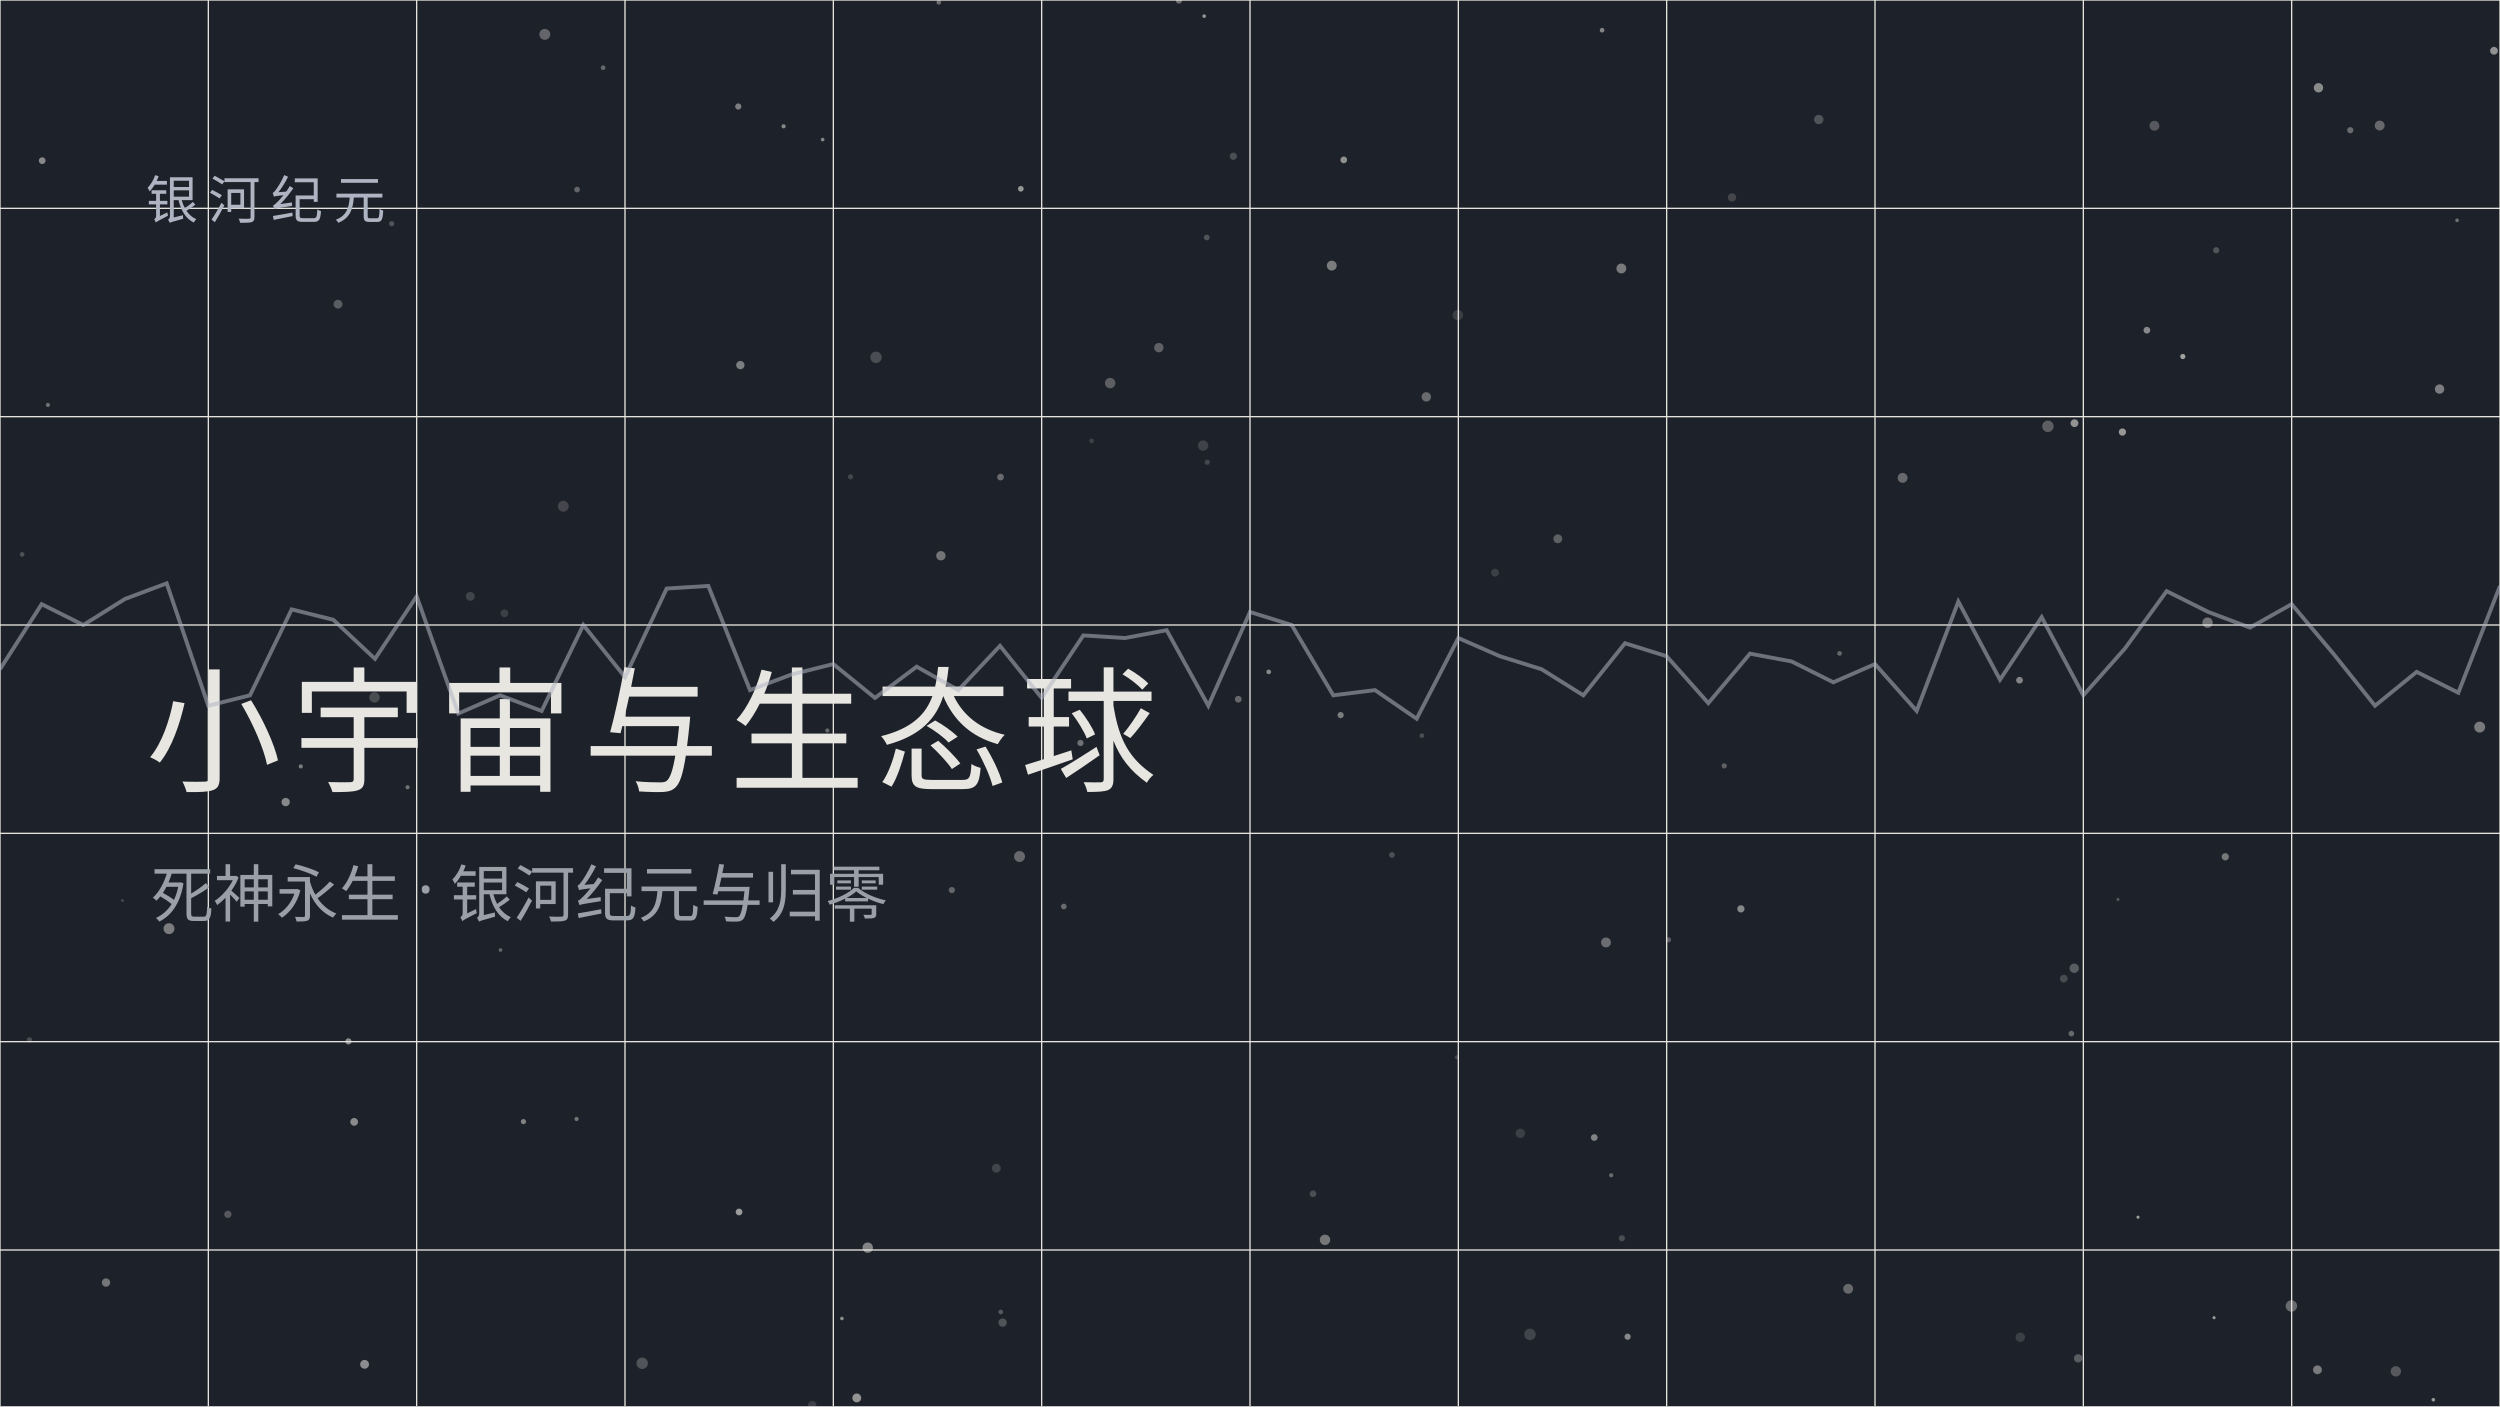
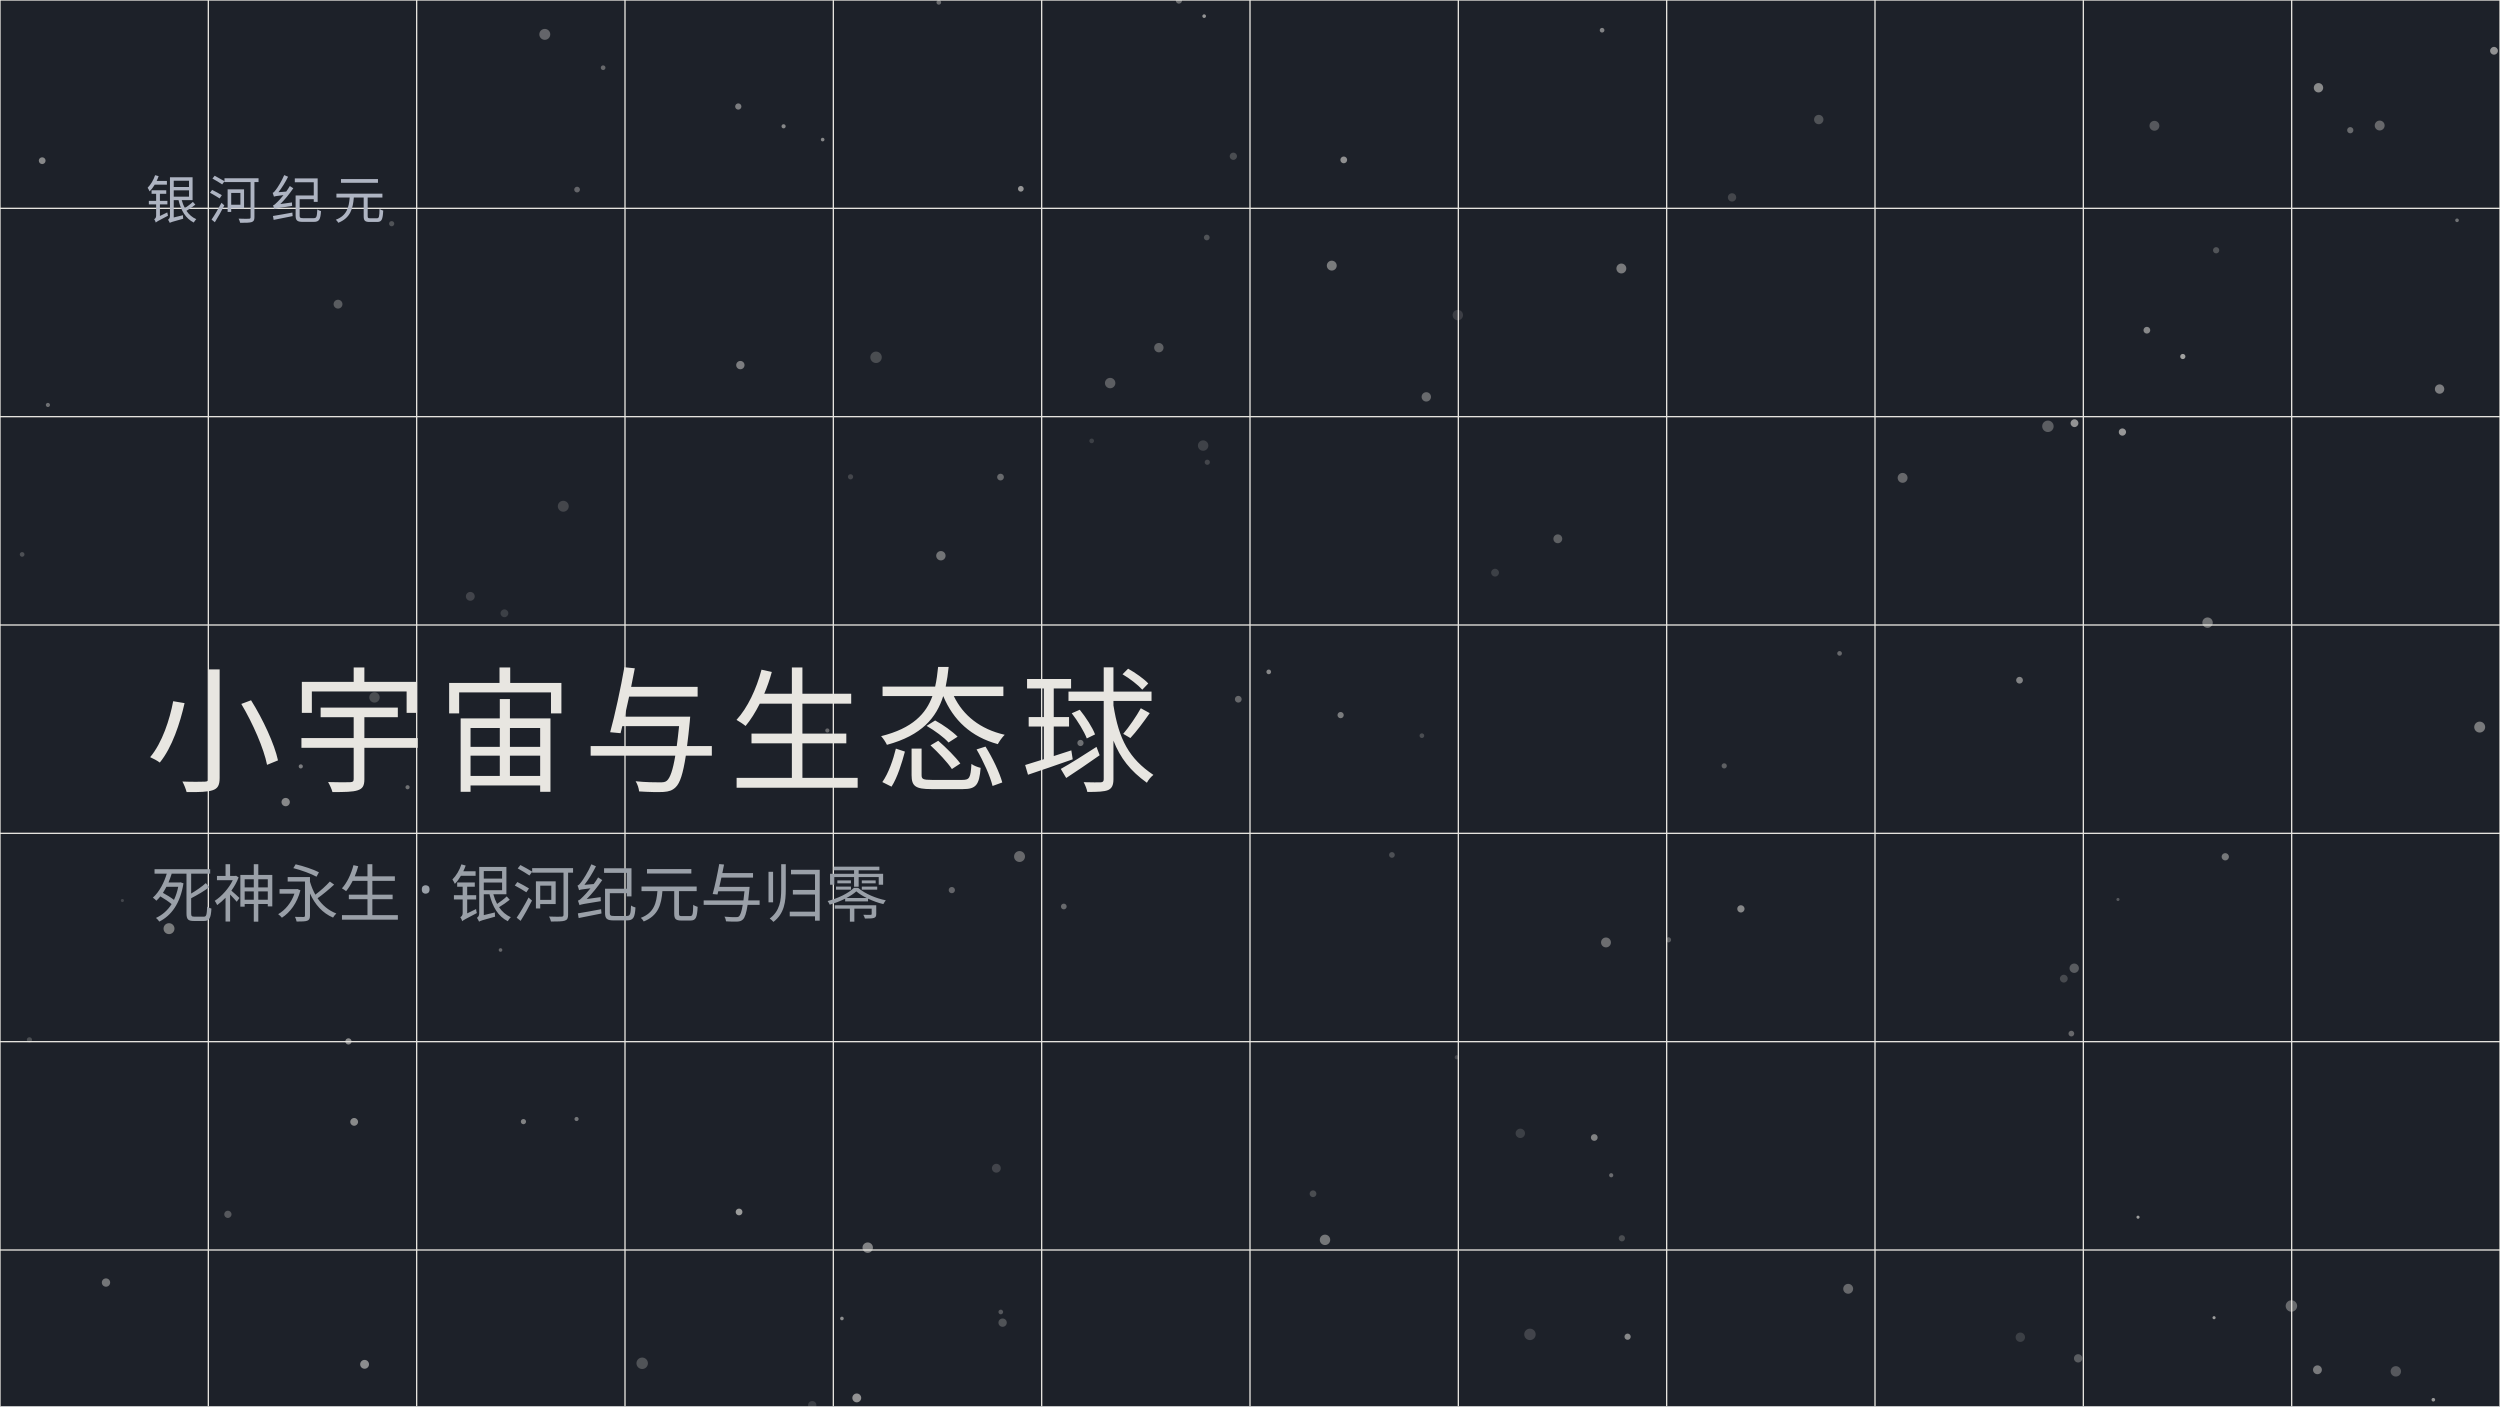
<svg xmlns="http://www.w3.org/2000/svg" width="960" height="540" viewBox="0 0 960 540">
  <rect width="960" height="540" fill="#0a0e14" />
  <rect width="960" height="540" fill="#aeb4c2" opacity="0.12" />
  <line x1="0" y1="0" x2="0" y2="540" stroke="#e8e6e1" stroke-width="0.5" />
  <line x1="80" y1="0" x2="80" y2="540" stroke="#e8e6e1" stroke-width="0.5" />
  <line x1="160" y1="0" x2="160" y2="540" stroke="#e8e6e1" stroke-width="0.5" />
  <line x1="240" y1="0" x2="240" y2="540" stroke="#e8e6e1" stroke-width="0.5" />
  <line x1="320" y1="0" x2="320" y2="540" stroke="#e8e6e1" stroke-width="0.5" />
  <line x1="400" y1="0" x2="400" y2="540" stroke="#e8e6e1" stroke-width="0.5" />
  <line x1="480" y1="0" x2="480" y2="540" stroke="#e8e6e1" stroke-width="0.5" />
  <line x1="560" y1="0" x2="560" y2="540" stroke="#e8e6e1" stroke-width="0.5" />
  <line x1="640" y1="0" x2="640" y2="540" stroke="#e8e6e1" stroke-width="0.5" />
  <line x1="720" y1="0" x2="720" y2="540" stroke="#e8e6e1" stroke-width="0.5" />
  <line x1="800" y1="0" x2="800" y2="540" stroke="#e8e6e1" stroke-width="0.5" />
  <line x1="880" y1="0" x2="880" y2="540" stroke="#e8e6e1" stroke-width="0.5" />
  <line x1="960" y1="0" x2="960" y2="540" stroke="#e8e6e1" stroke-width="0.5" />
  <line x1="0" y1="0" x2="960" y2="0" stroke="#e8e6e1" stroke-width="0.5" />
  <line x1="0" y1="80" x2="960" y2="80" stroke="#e8e6e1" stroke-width="0.5" />
  <line x1="0" y1="160" x2="960" y2="160" stroke="#e8e6e1" stroke-width="0.5" />
  <line x1="0" y1="240" x2="960" y2="240" stroke="#e8e6e1" stroke-width="0.5" />
  <line x1="0" y1="320" x2="960" y2="320" stroke="#e8e6e1" stroke-width="0.5" />
  <line x1="0" y1="400" x2="960" y2="400" stroke="#e8e6e1" stroke-width="0.5" />
  <line x1="0" y1="480" x2="960" y2="480" stroke="#e8e6e1" stroke-width="0.5" />
  <circle cx="879.9" cy="501.5" r="2.2" fill="#e8e6e1" opacity="0.37" />
  <circle cx="133.8" cy="399.9" r="1.2" fill="#e8e6e1" opacity="0.55" />
  <circle cx="598.2" cy="206.9" r="1.7" fill="#e8e6e1" opacity="0.32" />
  <circle cx="668.5" cy="349.0" r="1.4" fill="#e8e6e1" opacity="0.52" />
  <circle cx="798.0" cy="521.6" r="1.6" fill="#e8e6e1" opacity="0.30" />
  <circle cx="796.6" cy="162.5" r="1.5" fill="#e8e6e1" opacity="0.58" />
  <circle cx="311.9" cy="539.6" r="1.6" fill="#e8e6e1" opacity="0.16" />
  <circle cx="180.6" cy="229.0" r="1.7" fill="#e8e6e1" opacity="0.18" />
  <circle cx="136.0" cy="430.8" r="1.5" fill="#e8e6e1" opacity="0.53" />
  <circle cx="462.4" cy="6.2" r="0.7" fill="#e8e6e1" opacity="0.59" />
  <circle cx="414.9" cy="285.3" r="1.2" fill="#e8e6e1" opacity="0.40" />
  <circle cx="115.5" cy="294.3" r="0.8" fill="#e8e6e1" opacity="0.47" />
  <circle cx="618.7" cy="451.3" r="0.8" fill="#e8e6e1" opacity="0.38" />
  <circle cx="360.5" cy="0.9" r="0.9" fill="#e8e6e1" opacity="0.39" />
  <circle cx="890.3" cy="33.7" r="1.8" fill="#e8e6e1" opacity="0.53" />
  <circle cx="574.1" cy="219.9" r="1.5" fill="#e8e6e1" opacity="0.16" />
  <circle cx="815.0" cy="165.9" r="1.4" fill="#e8e6e1" opacity="0.60" />
  <circle cx="216.3" cy="194.4" r="2.1" fill="#e8e6e1" opacity="0.19" />
  <circle cx="854.5" cy="329.0" r="1.4" fill="#e8e6e1" opacity="0.44" />
  <circle cx="193.7" cy="235.5" r="1.5" fill="#e8e6e1" opacity="0.16" />
  <circle cx="391.5" cy="328.9" r="2.1" fill="#e8e6e1" opacity="0.36" />
  <circle cx="87.5" cy="466.3" r="1.4" fill="#e8e6e1" opacity="0.28" />
  <circle cx="382.6" cy="448.6" r="1.7" fill="#e8e6e1" opacity="0.18" />
  <circle cx="850.2" cy="506.0" r="0.6" fill="#e8e6e1" opacity="0.63" />
  <circle cx="504.2" cy="458.4" r="1.3" fill="#e8e6e1" opacity="0.22" />
  <circle cx="838.2" cy="136.9" r="1.0" fill="#e8e6e1" opacity="0.65" />
  <circle cx="384.2" cy="183.2" r="1.3" fill="#e8e6e1" opacity="0.37" />
  <circle cx="452.7" cy="0.2" r="1.2" fill="#e8e6e1" opacity="0.40" />
  <circle cx="300.9" cy="48.5" r="0.8" fill="#e8e6e1" opacity="0.52" />
  <circle cx="323.3" cy="506.3" r="0.7" fill="#e8e6e1" opacity="0.55" />
  <circle cx="246.6" cy="523.5" r="2.2" fill="#e8e6e1" opacity="0.25" />
  <circle cx="559.4" cy="406.0" r="0.8" fill="#e8e6e1" opacity="0.18" />
  <circle cx="827.3" cy="48.3" r="1.9" fill="#e8e6e1" opacity="0.28" />
  <circle cx="952.2" cy="279.2" r="2.1" fill="#e8e6e1" opacity="0.45" />
  <circle cx="709.7" cy="494.9" r="1.9" fill="#e8e6e1" opacity="0.36" />
  <circle cx="361.3" cy="213.4" r="1.8" fill="#e8e6e1" opacity="0.42" />
  <circle cx="365.5" cy="341.8" r="1.2" fill="#e8e6e1" opacity="0.35" />
  <circle cx="40.7" cy="492.5" r="1.6" fill="#e8e6e1" opacity="0.43" />
  <circle cx="583.8" cy="435.2" r="1.8" fill="#e8e6e1" opacity="0.16" />
  <circle cx="943.5" cy="84.6" r="0.7" fill="#e8e6e1" opacity="0.41" />
  <circle cx="283.5" cy="40.9" r="1.2" fill="#e8e6e1" opacity="0.47" />
  <circle cx="231.6" cy="26.0" r="0.9" fill="#e8e6e1" opacity="0.36" />
  <circle cx="612.2" cy="436.8" r="1.3" fill="#e8e6e1" opacity="0.49" />
  <circle cx="847.7" cy="239.1" r="2.0" fill="#e8e6e1" opacity="0.42" />
  <circle cx="8.5" cy="212.9" r="0.9" fill="#e8e6e1" opacity="0.24" />
  <circle cx="487.2" cy="258.0" r="0.9" fill="#e8e6e1" opacity="0.52" />
  <circle cx="775.8" cy="513.5" r="1.8" fill="#e8e6e1" opacity="0.16" />
  <circle cx="317.7" cy="280.5" r="0.8" fill="#e8e6e1" opacity="0.36" />
  <circle cx="792.5" cy="375.8" r="1.5" fill="#e8e6e1" opacity="0.21" />
  <circle cx="201.0" cy="430.7" r="1.0" fill="#e8e6e1" opacity="0.49" />
  <circle cx="129.8" cy="116.8" r="1.7" fill="#e8e6e1" opacity="0.30" />
  <circle cx="913.8" cy="48.2" r="1.9" fill="#e8e6e1" opacity="0.36" />
  <circle cx="775.5" cy="261.2" r="1.3" fill="#e8e6e1" opacity="0.50" />
  <circle cx="821.0" cy="467.4" r="0.6" fill="#e8e6e1" opacity="0.64" />
  <circle cx="426.3" cy="147.1" r="2.0" fill="#e8e6e1" opacity="0.31" />
  <circle cx="730.6" cy="183.5" r="1.9" fill="#e8e6e1" opacity="0.36" />
  <circle cx="283.8" cy="465.4" r="1.3" fill="#e8e6e1" opacity="0.62" />
  <circle cx="392.0" cy="72.5" r="1.1" fill="#e8e6e1" opacity="0.59" />
  <circle cx="473.6" cy="60.0" r="1.4" fill="#e8e6e1" opacity="0.22" />
  <circle cx="329.0" cy="536.8" r="1.7" fill="#e8e6e1" opacity="0.58" />
  <circle cx="462.0" cy="171.1" r="2.0" fill="#e8e6e1" opacity="0.17" />
  <circle cx="385.0" cy="507.9" r="1.6" fill="#e8e6e1" opacity="0.25" />
  <circle cx="64.9" cy="356.6" r="2.1" fill="#e8e6e1" opacity="0.46" />
  <circle cx="616.7" cy="361.9" r="1.9" fill="#e8e6e1" opacity="0.39" />
  <circle cx="514.8" cy="274.6" r="1.2" fill="#e8e6e1" opacity="0.46" />
  <circle cx="786.4" cy="163.7" r="2.2" fill="#e8e6e1" opacity="0.31" />
  <circle cx="534.5" cy="328.3" r="1.1" fill="#e8e6e1" opacity="0.24" />
  <circle cx="640.7" cy="360.9" r="1.0" fill="#e8e6e1" opacity="0.30" />
  <circle cx="47.0" cy="345.8" r="0.6" fill="#e8e6e1" opacity="0.18" />
  <circle cx="109.7" cy="308.0" r="1.6" fill="#e8e6e1" opacity="0.52" />
  <circle cx="221.4" cy="429.7" r="0.8" fill="#e8e6e1" opacity="0.43" />
  <circle cx="622.6" cy="103.1" r="1.9" fill="#e8e6e1" opacity="0.45" />
  <circle cx="559.8" cy="121.0" r="2.0" fill="#e8e6e1" opacity="0.15" />
  <circle cx="625.0" cy="513.3" r="1.2" fill="#e8e6e1" opacity="0.52" />
  <circle cx="333.2" cy="479.1" r="2.0" fill="#e8e6e1" opacity="0.50" />
  <circle cx="508.8" cy="476.1" r="2.0" fill="#e8e6e1" opacity="0.43" />
  <circle cx="445.0" cy="133.5" r="1.8" fill="#e8e6e1" opacity="0.32" />
  <circle cx="516.0" cy="61.4" r="1.3" fill="#e8e6e1" opacity="0.56" />
  <circle cx="813.3" cy="345.4" r="0.6" fill="#e8e6e1" opacity="0.28" />
  <circle cx="221.6" cy="72.8" r="1.1" fill="#e8e6e1" opacity="0.35" />
  <circle cx="795.4" cy="396.9" r="1.1" fill="#e8e6e1" opacity="0.36" />
  <circle cx="268.5" cy="288.0" r="1.4" fill="#e8e6e1" opacity="0.29" />
  <circle cx="463.4" cy="91.2" r="1.1" fill="#e8e6e1" opacity="0.25" />
  <circle cx="150.4" cy="85.9" r="1.0" fill="#e8e6e1" opacity="0.25" />
  <circle cx="209.2" cy="13.2" r="2.1" fill="#e8e6e1" opacity="0.35" />
  <circle cx="547.7" cy="152.4" r="1.8" fill="#e8e6e1" opacity="0.37" />
  <circle cx="11.3" cy="399.3" r="1.0" fill="#e8e6e1" opacity="0.22" />
  <circle cx="796.5" cy="371.8" r="1.8" fill="#e8e6e1" opacity="0.30" />
  <circle cx="851.0" cy="96.1" r="1.2" fill="#e8e6e1" opacity="0.26" />
  <circle cx="384.3" cy="503.8" r="0.9" fill="#e8e6e1" opacity="0.28" />
  <circle cx="546.0" cy="282.5" r="0.9" fill="#e8e6e1" opacity="0.22" />
  <circle cx="463.6" cy="177.5" r="1.0" fill="#e8e6e1" opacity="0.19" />
  <circle cx="920.0" cy="526.6" r="2.0" fill="#e8e6e1" opacity="0.28" />
  <circle cx="615.2" cy="11.6" r="0.9" fill="#e8e6e1" opacity="0.50" />
  <circle cx="706.4" cy="250.9" r="0.9" fill="#e8e6e1" opacity="0.36" />
  <circle cx="284.3" cy="140.2" r="1.6" fill="#e8e6e1" opacity="0.47" />
  <circle cx="957.7" cy="19.5" r="1.5" fill="#e8e6e1" opacity="0.57" />
  <circle cx="408.5" cy="348.1" r="1.1" fill="#e8e6e1" opacity="0.37" />
  <circle cx="16.2" cy="61.7" r="1.3" fill="#e8e6e1" opacity="0.52" />
  <circle cx="140.0" cy="523.9" r="1.7" fill="#e8e6e1" opacity="0.55" />
  <circle cx="662.1" cy="294.1" r="1.0" fill="#e8e6e1" opacity="0.32" />
  <circle cx="665.1" cy="75.8" r="1.6" fill="#e8e6e1" opacity="0.19" />
  <circle cx="18.4" cy="155.5" r="0.8" fill="#e8e6e1" opacity="0.40" />
  <circle cx="315.9" cy="53.6" r="0.7" fill="#e8e6e1" opacity="0.52" />
  <circle cx="192.2" cy="364.8" r="0.7" fill="#e8e6e1" opacity="0.36" />
  <circle cx="336.4" cy="137.2" r="2.2" fill="#e8e6e1" opacity="0.22" />
  <circle cx="326.6" cy="183.1" r="1.0" fill="#e8e6e1" opacity="0.19" />
  <circle cx="156.5" cy="302.3" r="0.8" fill="#e8e6e1" opacity="0.41" />
  <circle cx="587.5" cy="512.4" r="2.2" fill="#e8e6e1" opacity="0.18" />
  <circle cx="622.8" cy="475.5" r="1.2" fill="#e8e6e1" opacity="0.22" />
  <circle cx="475.5" cy="268.5" r="1.3" fill="#e8e6e1" opacity="0.36" />
  <circle cx="936.8" cy="149.4" r="1.8" fill="#e8e6e1" opacity="0.47" />
  <circle cx="419.2" cy="169.3" r="0.9" fill="#e8e6e1" opacity="0.16" />
  <circle cx="511.4" cy="102.0" r="1.9" fill="#e8e6e1" opacity="0.46" />
  <circle cx="934.4" cy="537.5" r="0.7" fill="#e8e6e1" opacity="0.60" />
  <circle cx="889.9" cy="526.0" r="1.7" fill="#e8e6e1" opacity="0.45" />
  <circle cx="143.8" cy="267.8" r="2.0" fill="#e8e6e1" opacity="0.22" />
  <circle cx="824.4" cy="126.8" r="1.3" fill="#e8e6e1" opacity="0.52" />
  <circle cx="698.4" cy="45.9" r="1.8" fill="#e8e6e1" opacity="0.25" />
  <circle cx="902.5" cy="50.0" r="1.2" fill="#e8e6e1" opacity="0.37" />
+   <g opacity="0.45" stroke="#aeb4c2" />
  <text x="56" y="84" font-family="'SFMono-Regular','Menlo',monospace" font-size="20" fill="#aeb4c2" letter-spacing="4">银河纪元</text>
  <text x="56" y="300" font-family="'Noto Serif SC','Songti SC',serif" font-size="52" fill="#e8e6e1" letter-spacing="4">小宇宙与生态球</text>
  <text x="58" y="352" font-family="'PingFang SC','Microsoft YaHei',sans-serif" font-size="24" fill="#9aa0a8">死神永生 · 银河纪元与归零</text>
-   <polyline points="0,257 16,232 32,240 48,230 64,224 80,271 96,267 112,234 128,238 144,253 160,229 176,274 192,267 208,273 224,240 240,260 256,226 272,225 288,265 304,259 320,255 336,268 352,256 368,265 384,248 400,268 416,244 432,245 448,242 464,271 480,235 496,240 512,267 528,265 544,276 560,245 576,252 592,257 608,267 624,247 640,252 656,270 672,251 688,254 704,262 720,255 736,273 752,231 768,261 784,237 800,267 816,249 832,227 848,235 864,241 880,232 896,251 912,271 928,258 944,266 960,225" fill="none" stroke="#aeb4c2" stroke-width="1.5" opacity="0.55" />
</svg>
